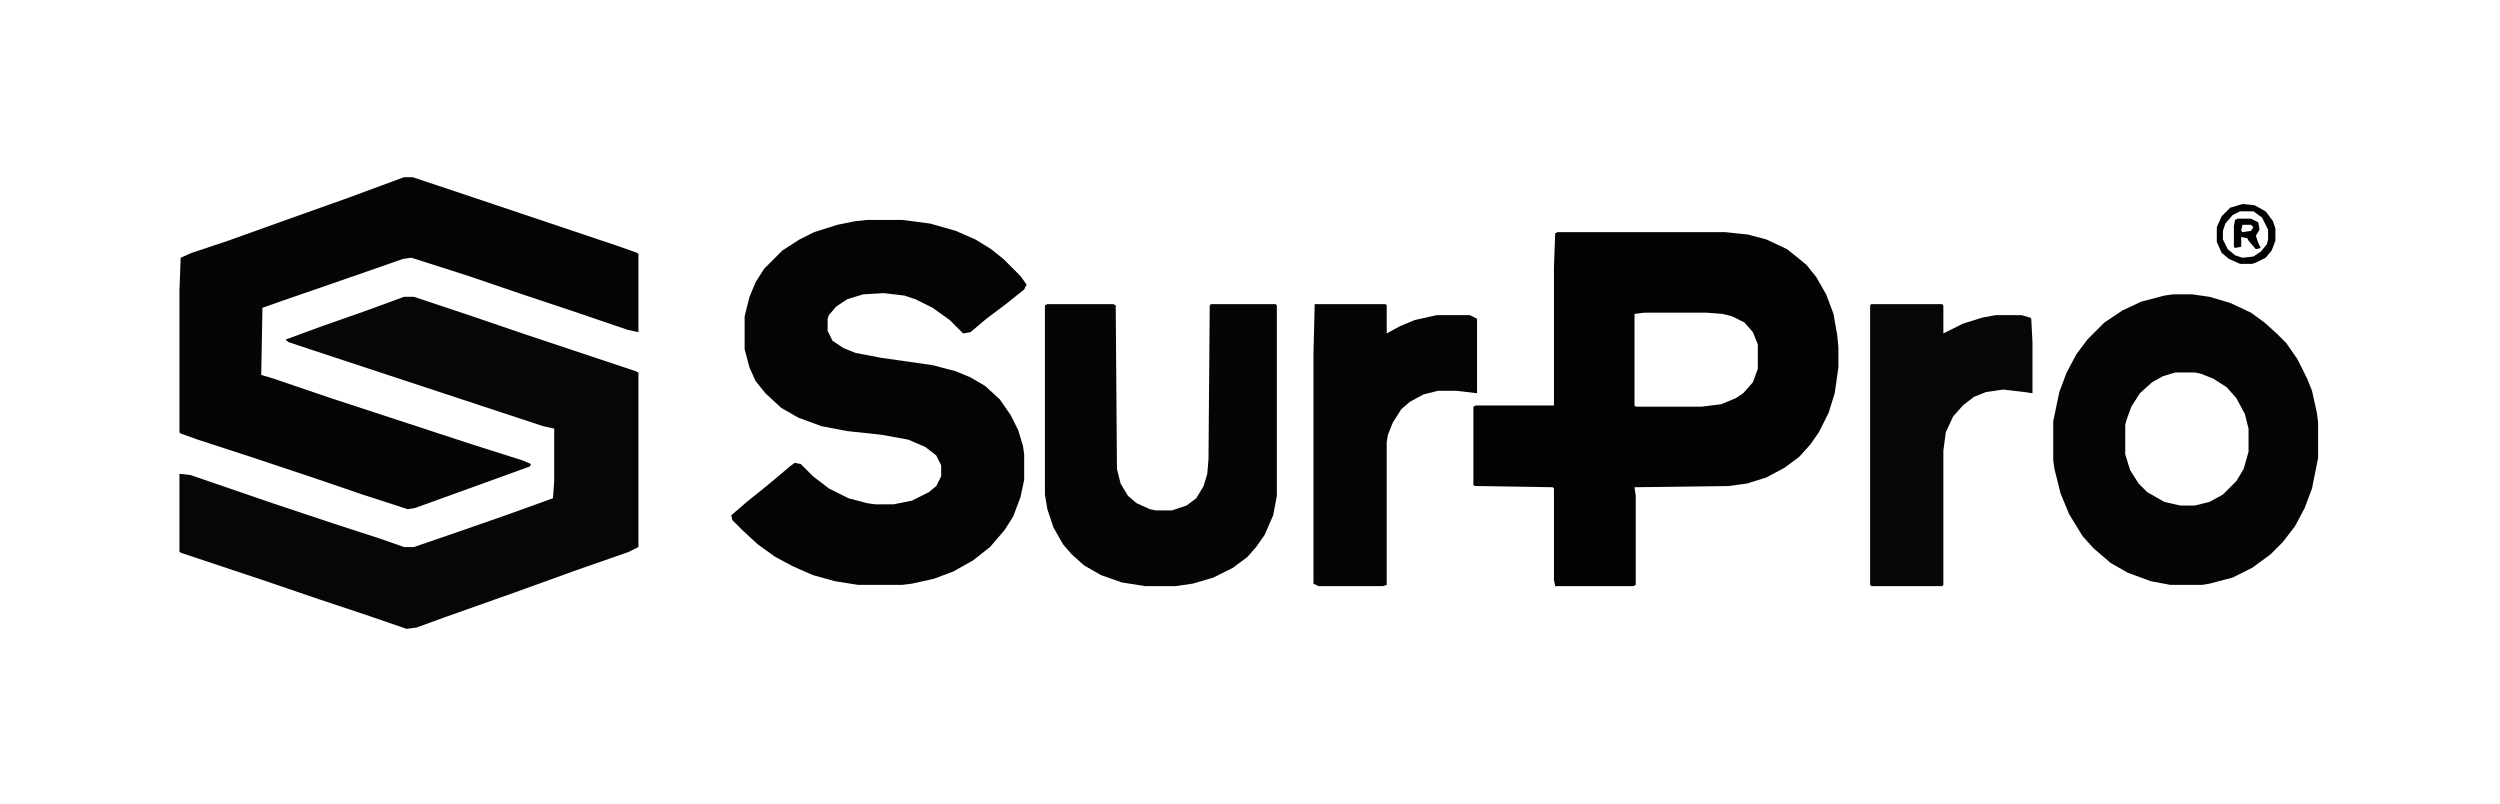
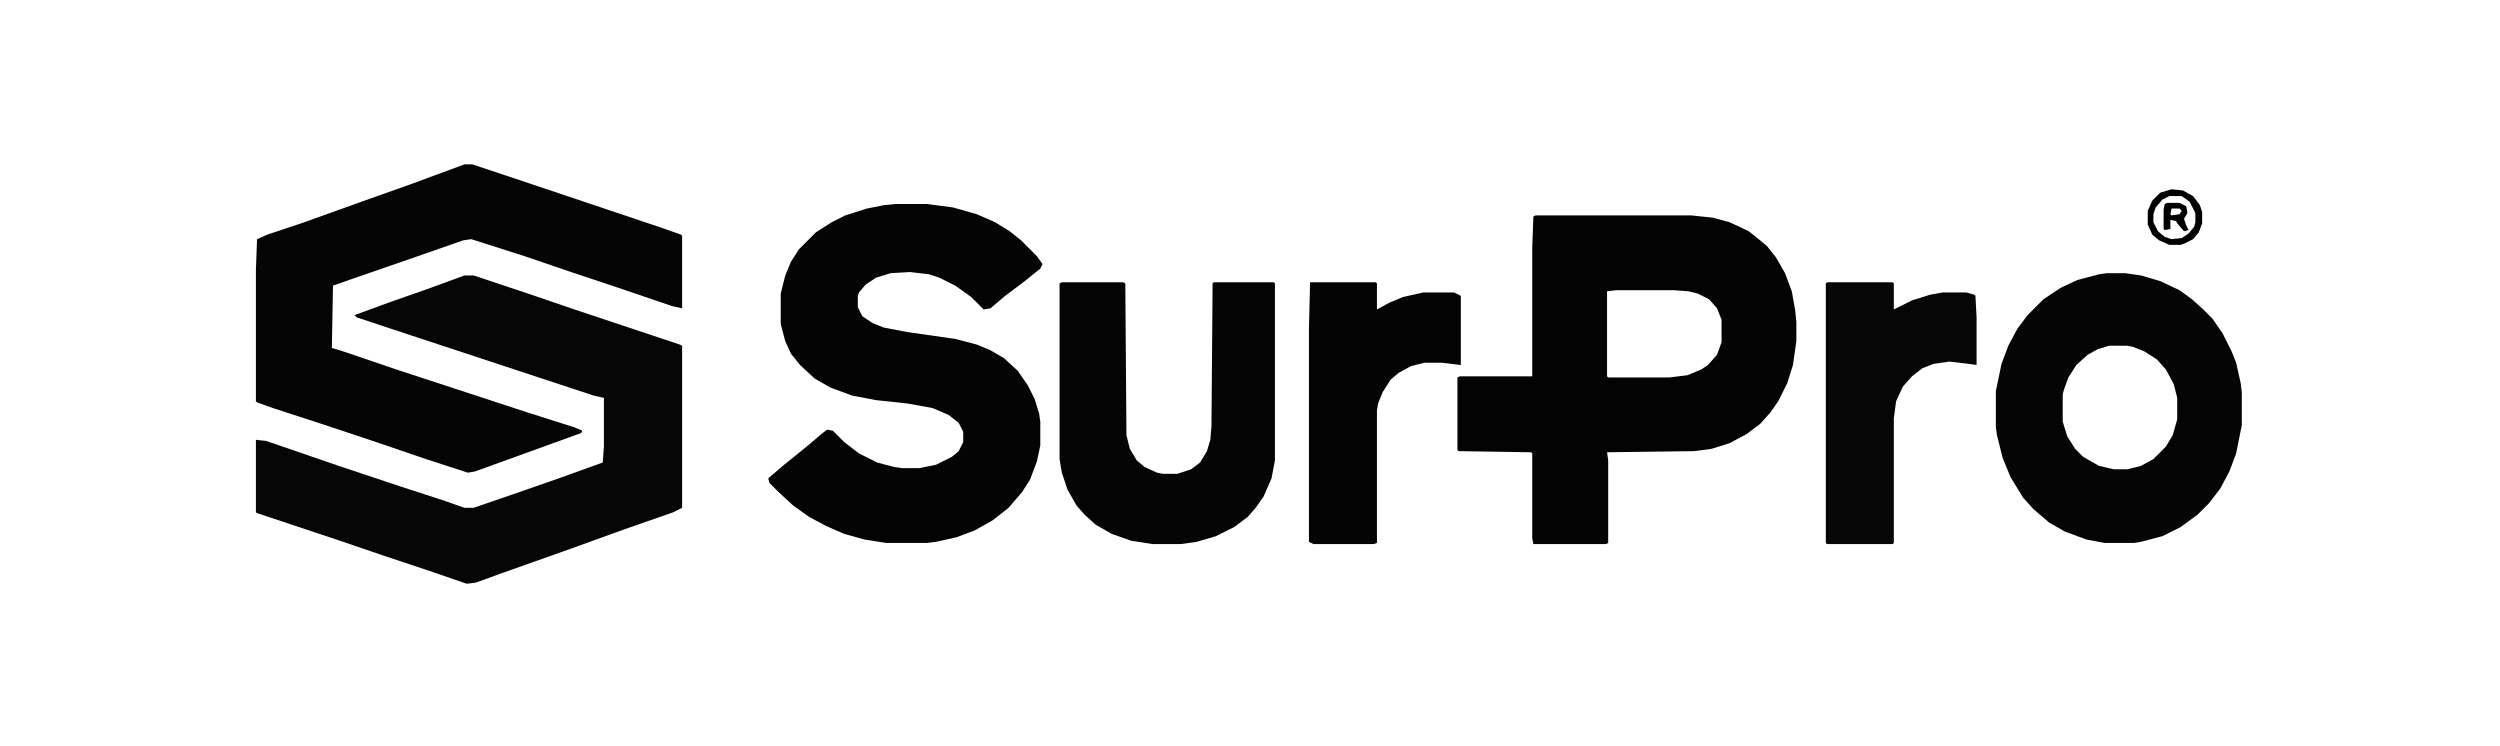
- <svg xmlns="http://www.w3.org/2000/svg" version="1.1" viewBox="0 0 2048 658" width="1792" height="576">
+ <svg xmlns="http://www.w3.org/2000/svg" version="1.1" viewBox="0 0 2048 658" width="2048" height="611" preserveAspectRatio="xMidYMid meet">
  <path transform="translate(1276,190)" d="m0 0h137l19 2 15 4 17 8 10 8 6 5 8 10 8 14 6 16 3 17 1 10v17l-3 21-5 16-8 16-7 10-9 10-12 9-15 8-16 5-15 2-77 1 1 7v73l-2 1h-64l-1-5v-75l-1-1-64-1-1-1v-64l2-1h64v-113l1-28zm71 66-8 1v75l1 1h54l16-2 12-5 6-4 8-9 4-11v-20l-4-10-7-8-10-5-8-2-13-1z" fill="#030303" />
  <path transform="translate(711,180)" d="m0 0h28l23 3 21 6 16 7 13 8 10 8 14 14 5 7-2 4-15 12-16 12-13 11-6 1-11-11-14-10-14-7-9-3-17-2-17 1-13 4-9 6-6 7-1 3v10l4 8 9 6 10 4 21 4 42 6 19 5 12 5 12 7 12 11 9 13 6 12 4 13 1 7v21l-3 14-6 16-7 11-12 14-14 11-16 9-16 6-18 4-8 1h-36l-19-3-18-5-16-7-15-8-14-10-13-12-8-8-1-4 14-12 10-8 11-9 13-11 4-3 5 1 10 10 13 10 16 8 15 4 7 1h15l15-3 14-7 6-5 4-8v-9l-4-8-9-7-14-6-22-4-28-3-21-4-19-7-14-8-13-12-8-10-5-11-4-15v-27l4-16 5-12 7-11 15-15 14-9 12-6 19-6 15-3z" fill="#040404" />
  <path transform="translate(331,243)" d="m0 0h8l48 16 41 14 93 31 2 1v143l-8 4-43 15-47 17-62 22-22 8-8 1-29-10-42-14-41-14-72-24-2-1v-64l9 1 67 23 51 17 37 12 20 7h8l35-12 43-15 36-13 1-14v-43l-9-2-188-62-21-7-2-2 30-11 37-13z" fill="#060606" />
  <path transform="translate(331,145)" d="m0 0h7l36 12 131 44 17 6 1 1v64l-9-2-47-16-42-14-41-14-47-15-7 1-43 15-55 19-17 6-1 55 10 3 47 16 116 38 41 13 7 3-1 2-58 21-36 13-6 1-37-12-41-14-51-17-43-14-14-5-1-1v-116l1-27 9-4 30-10 53-19 45-16z" fill="#050505" />
  <path transform="translate(1780,241)" d="m0 0h16l14 2 17 5 17 8 11 8 10 9 8 8 9 13 8 16 4 10 4 18 1 8v29l-5 25-6 16-8 15-10 13-10 10-15 11-16 8-19 5-6 1h-26l-16-3-19-7-14-8-14-12-9-10-11-18-7-17-5-20-1-7v-32l5-24 6-16 8-15 9-12 14-14 15-10 15-7 19-5zm2 64-10 3-9 5-10 9-7 11-4 11-1 4v24l4 13 7 11 7 7 14 8 13 3h12l12-3 11-6 11-11 6-10 4-14v-19l-3-12-7-13-8-9-11-7-10-4-5-1z" fill="#050505" />
  <path transform="translate(858,249)" d="m0 0h54l2 1 1 134 3 12 6 10 7 6 11 5 5 1h13l12-4 8-6 6-10 3-10 1-12 1-126 1-1h53l1 1v156l-3 16-7 16-7 10-7 8-12 9-16 8-17 5-14 2h-25l-19-3-17-6-14-8-10-9-7-8-8-14-5-15-2-12v-155z" fill="#050505" />
  <path transform="translate(1533,249)" d="m0 0h58l1 1v23l16-8 16-5 11-2h21l7 2 1 1 1 19v42l-7-1-17-2-14 2-10 4-9 7-8 9-6 13-2 15v110l-1 1h-58l-1-1v-229z" fill="#060606" />
  <path transform="translate(1077,249)" d="m0 0h58l1 1v23l11-6 12-5 18-4h27l6 3v61l-17-2h-15l-12 3-11 6-7 6-7 11-4 10-1 6v117l-3 1h-53l-4-2v-188z" fill="#040404" />
  <path transform="translate(1837,167)" d="m0 0 10 1 9 5 6 8 2 6v10l-3 8-5 6-8 4-3 1h-10l-9-4-6-5-4-9v-12l4-9 7-7zm-2 6-6 3-6 7-2 6v7l4 8 6 5 6 2 9-1 6-4 5-6 1-4v-8l-5-10-7-5z" fill="#000000" />
  <path transform="translate(1833,179)" d="m0 0h11l6 3 1 6-3 5 2 6 2 4-4 1-6-7-1-2-5-1v8l-5 1-1-1v-17l1-5zm4 5-1 5 1 1 7-1 2-3-2-2z" fill="#000000" />
</svg>
